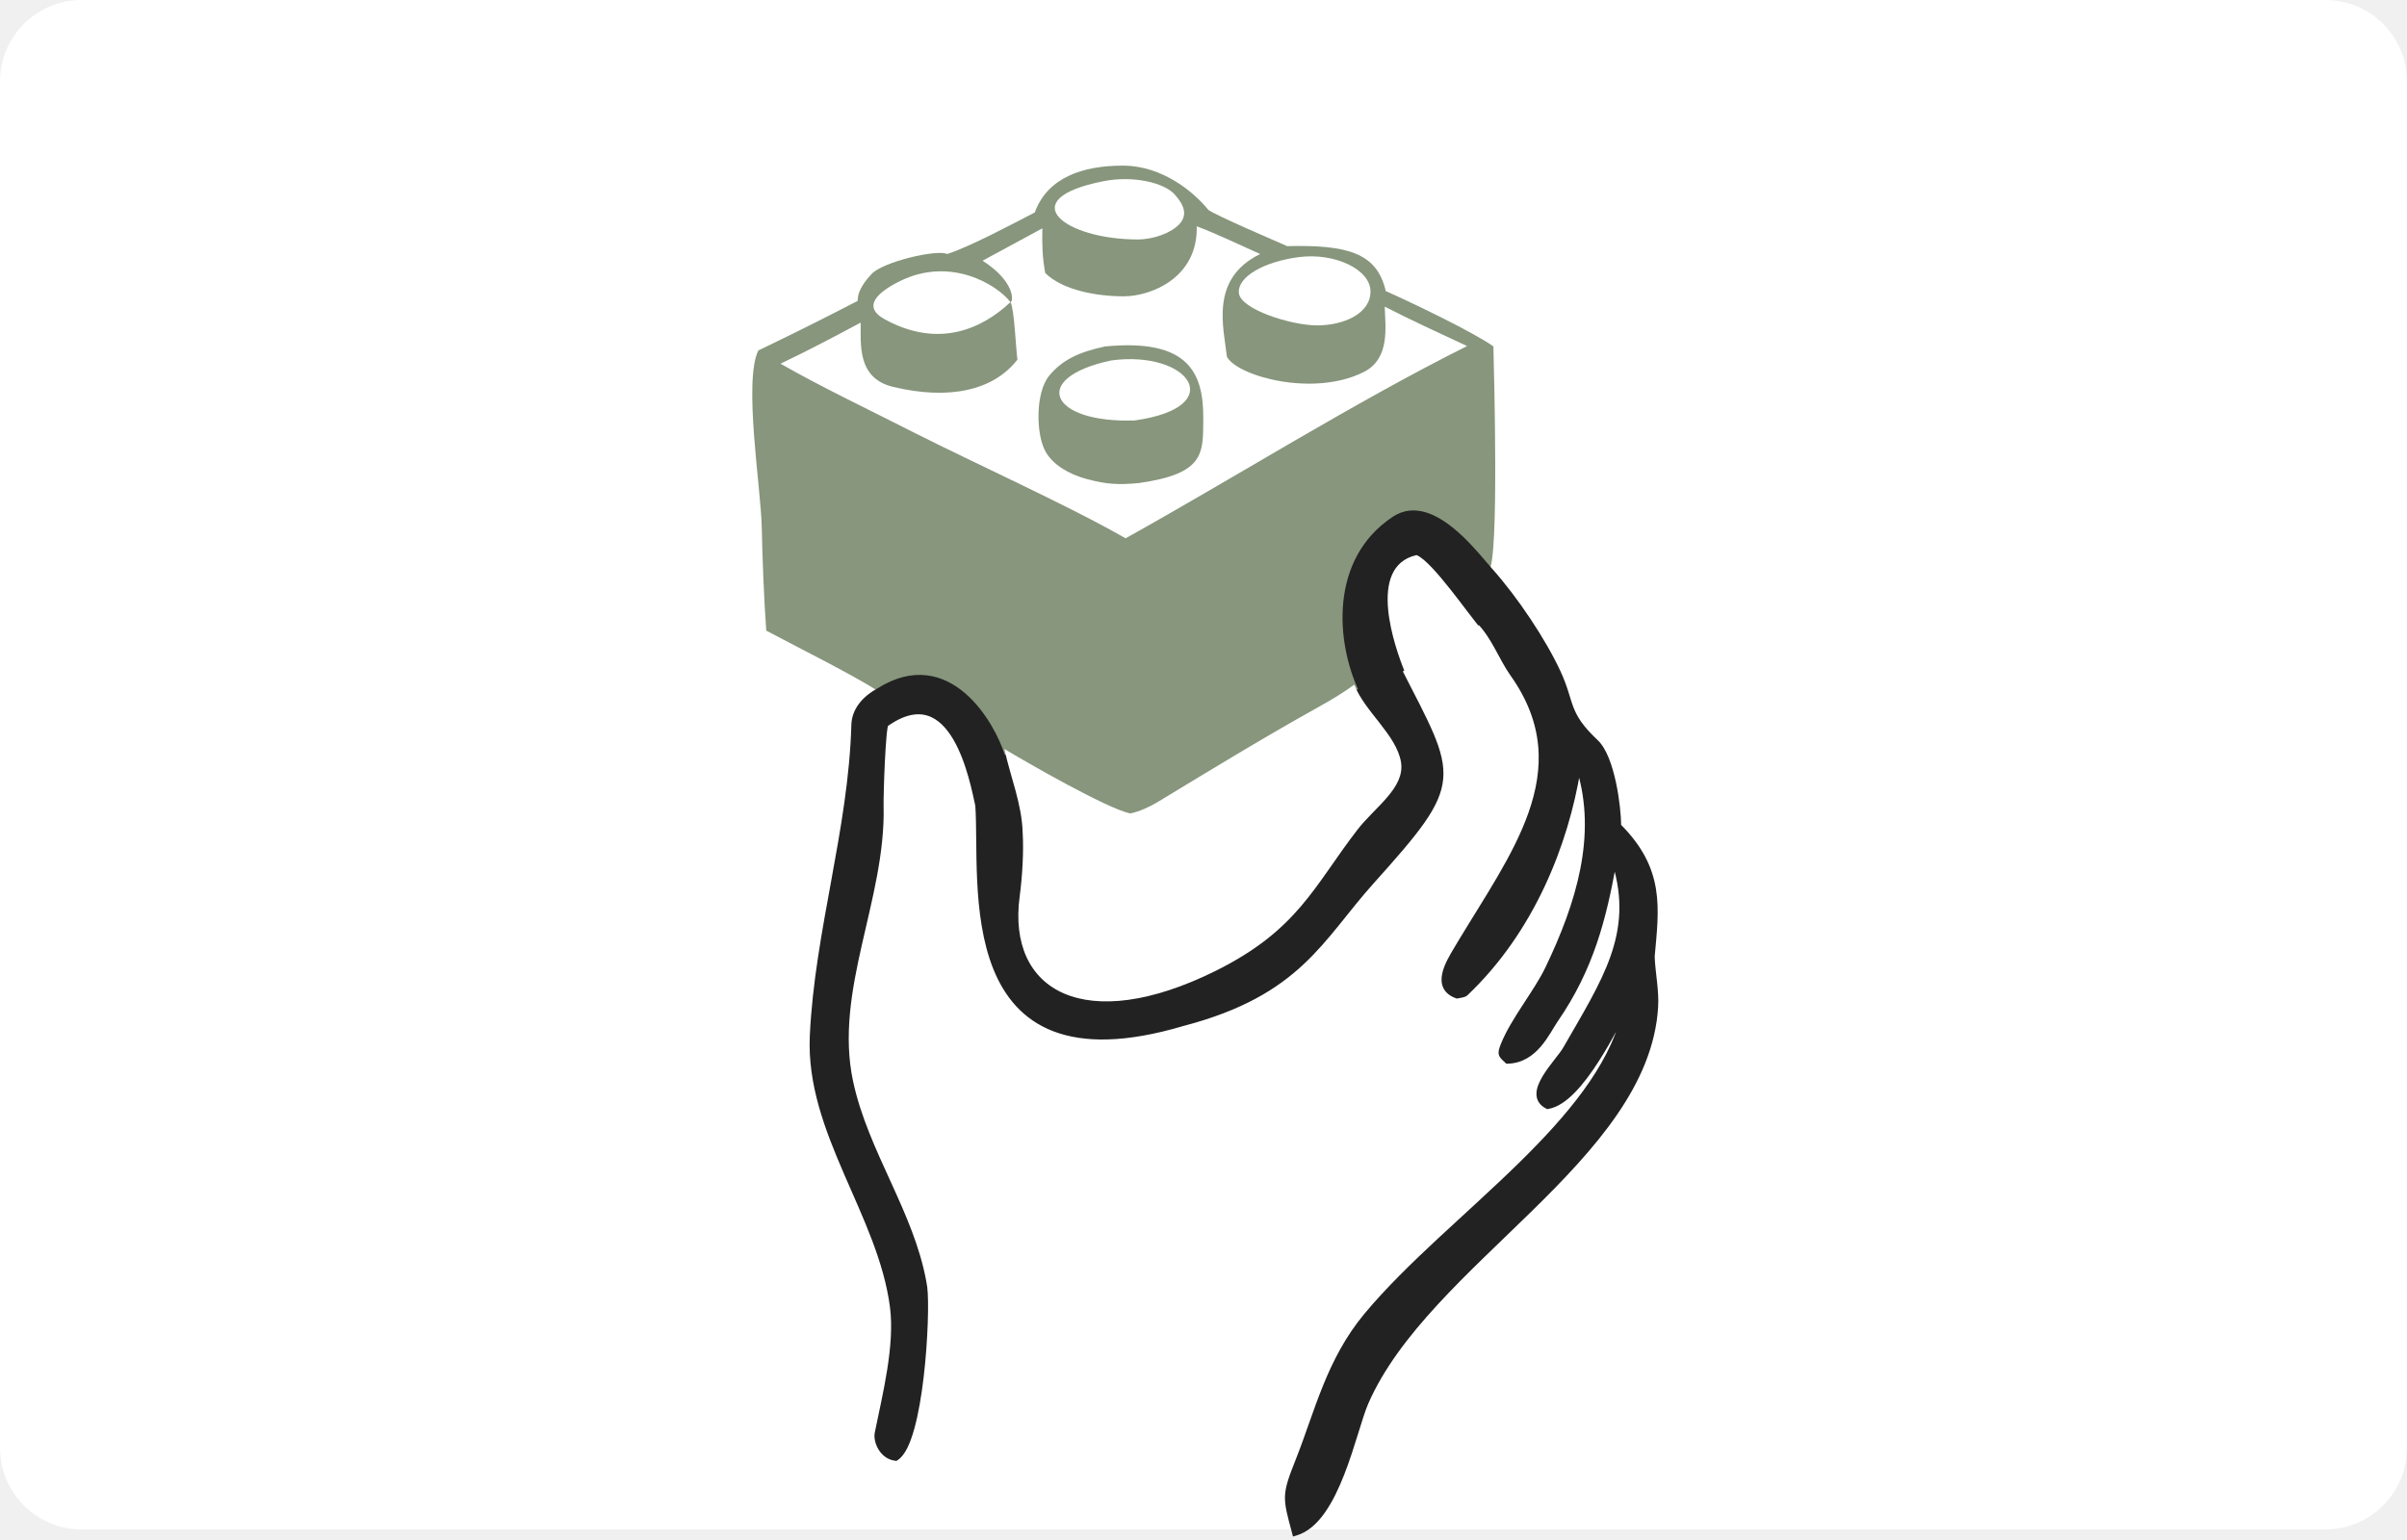
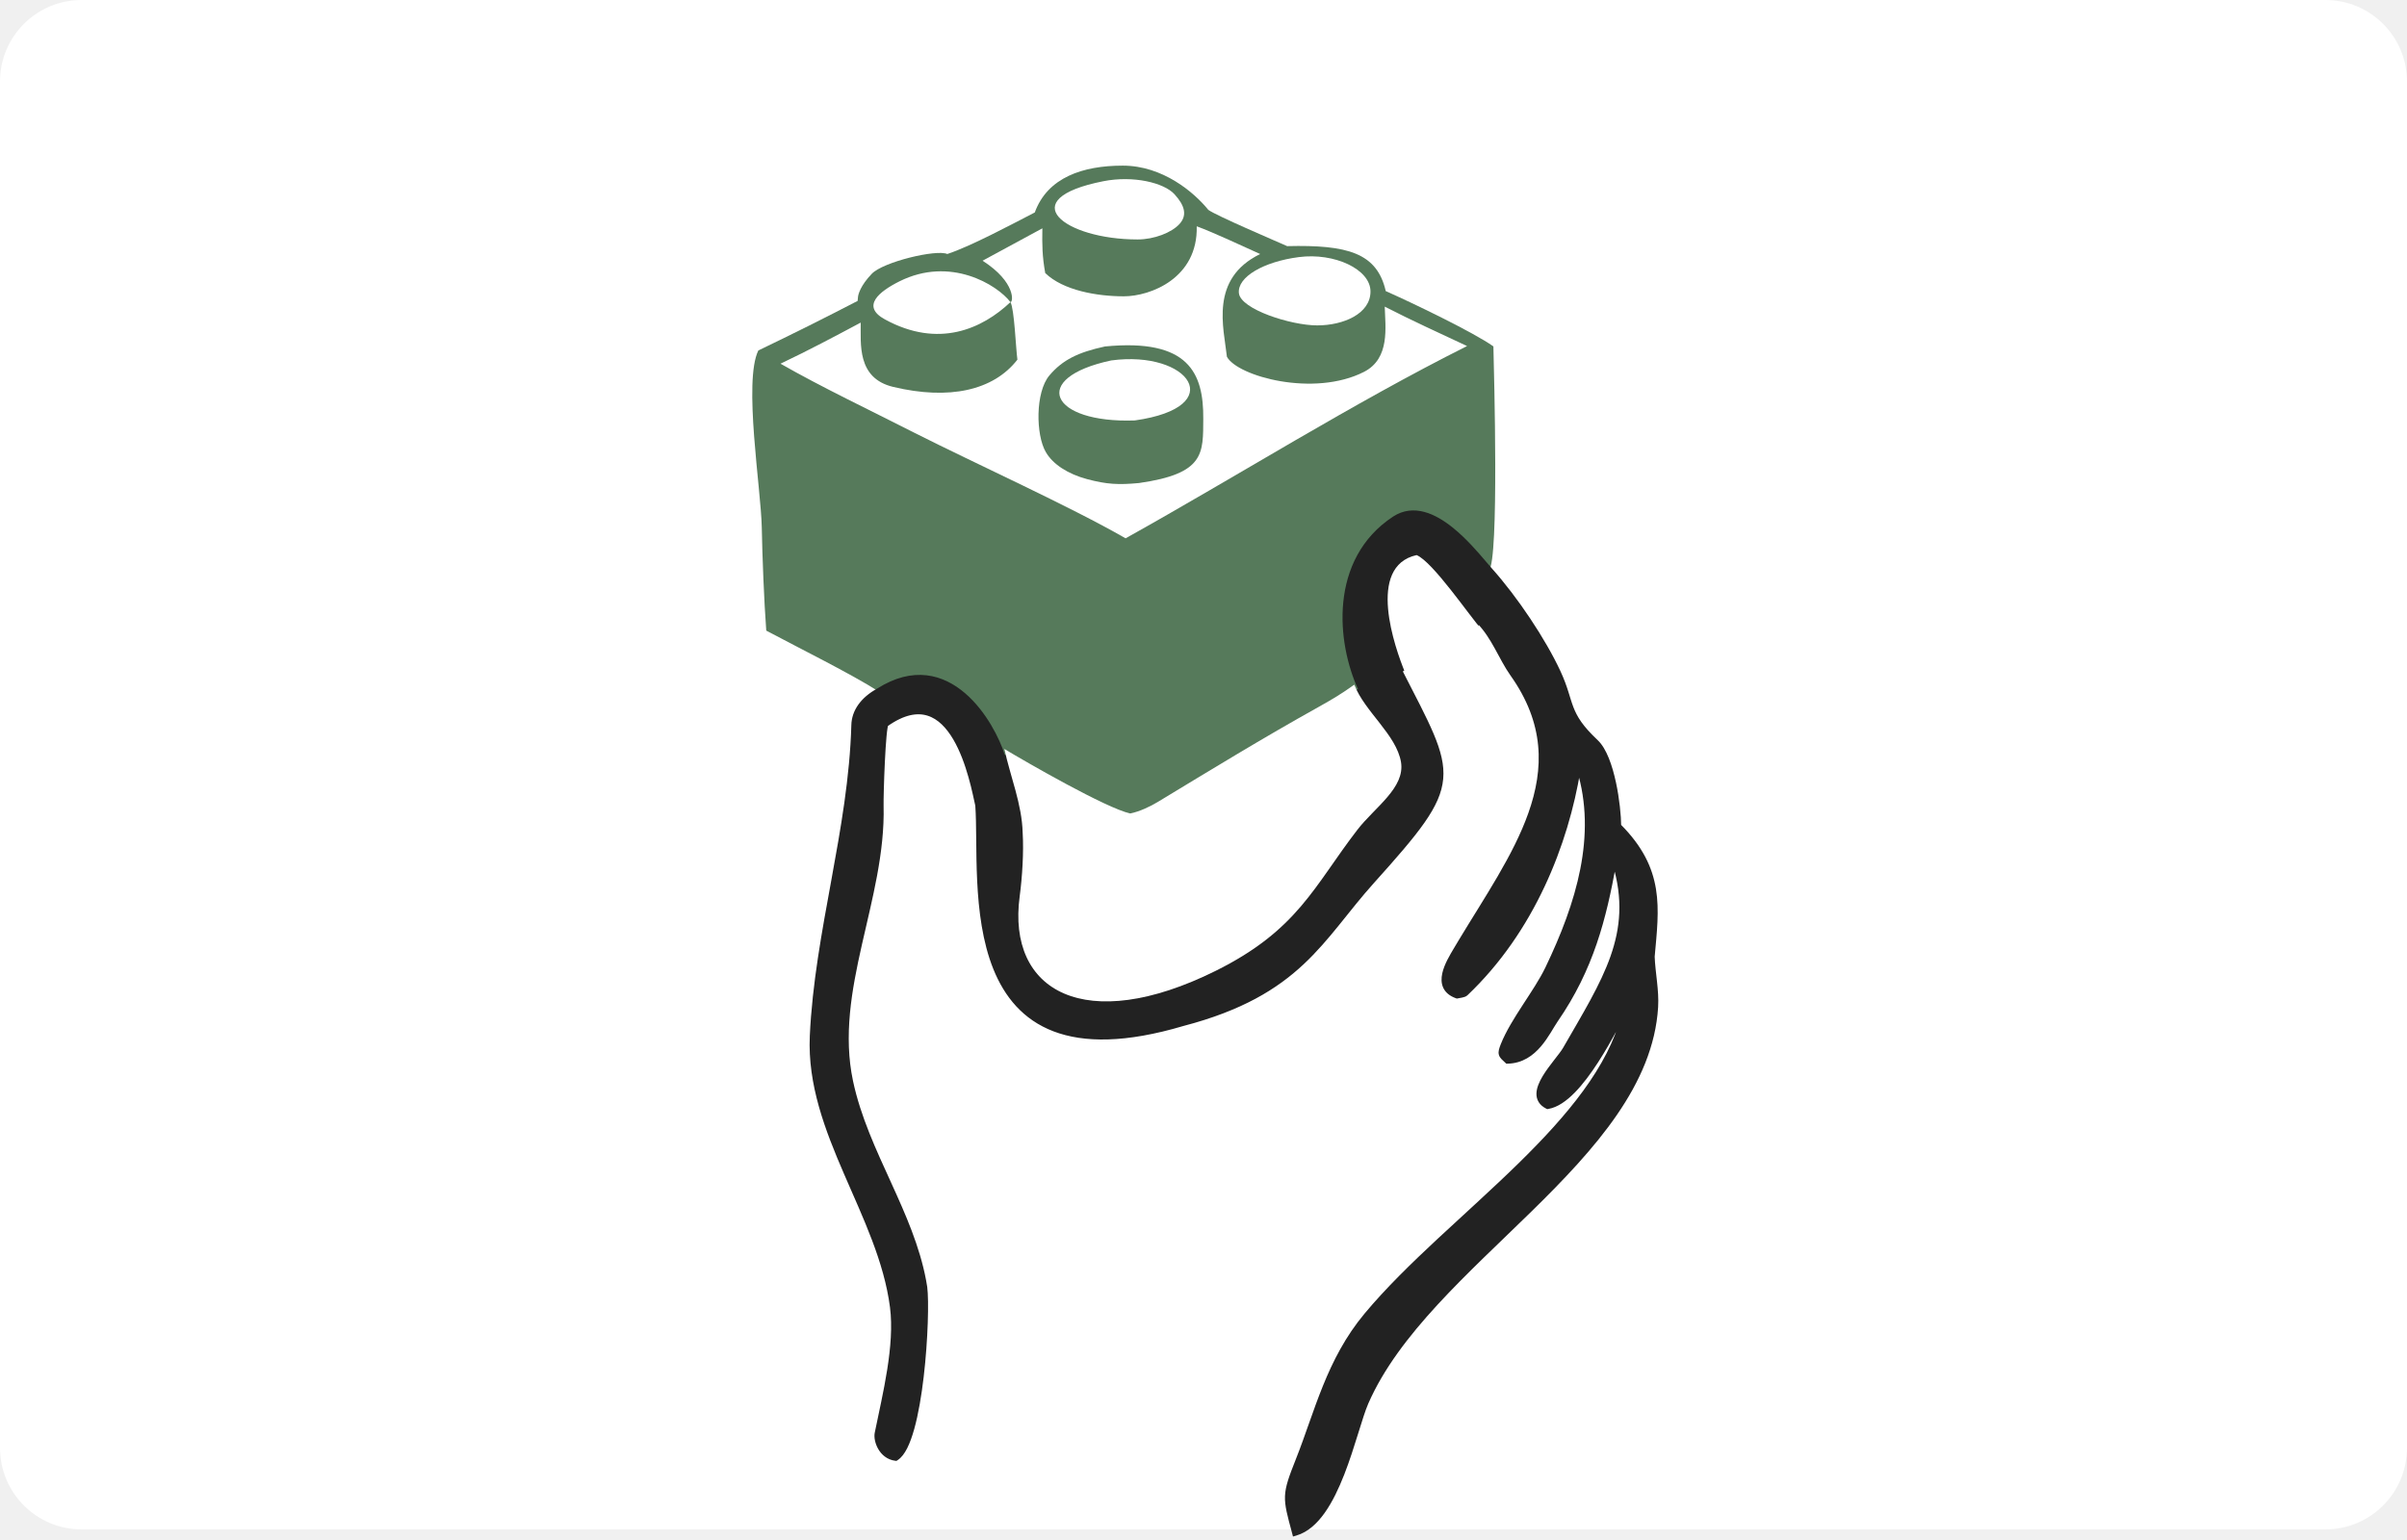
<svg xmlns="http://www.w3.org/2000/svg" width="236" height="151" viewBox="0 0 236 151" fill="none">
  <style>
  .bg { fill: #FFFFFF; }
  .ink-stroked { fill: #222222; stroke: #222222; }
  @media (prefers-color-scheme: dark) {
    .bg { fill: #161716; }
    .ink-stroked { fill: #FFFFFF; stroke: #F2EFE9; }
  }
</style>
  <rect class="bg" width="236" height="150" rx="8" />
-   <path d="M110.087 16.245C114 16.245 117.075 18.859 118.472 20.583C119.271 21.163 124.9 23.56 126.201 24.14C132.122 23.997 135.013 24.803 135.868 28.549C138.39 29.666 144.463 32.579 146.424 33.974C146.483 36.577 146.992 54.89 145.989 55.956C148.527 58.788 151.241 62.88 152.675 65.963C154.09 69.006 153.388 70.007 156.407 72.846C157.99 74.334 158.603 79.217 158.603 81.052C162.904 85.341 162.313 89.023 161.886 93.821C161.944 95.457 162.326 97.134 162.224 98.769C161.309 113.599 139.866 123.729 133.839 137.511C132.62 140.299 131.026 149.084 127.02 150.262C126.091 146.81 126.014 146.688 127.385 143.231C129.263 138.498 130.375 133.48 134.063 129.055C142.256 119.228 157.582 109.831 159.573 98.442C158.364 100.454 154.946 107.872 151.754 108.418C149.531 107.289 152.82 104.232 153.563 102.939C157.531 96.027 160.75 91.347 158.242 84.007C157.24 89.637 156.08 94.711 152.428 100C151.621 101.17 150.477 103.915 147.824 103.972C147.229 103.428 147.139 103.381 147.474 102.538C148.45 100.083 150.706 97.393 151.84 95.032C155.002 88.446 157.084 81.488 154.731 74.744C153.655 82.126 150.353 90.994 143.634 97.366C143.516 97.48 143.081 97.54 142.864 97.577C140.638 96.783 142.135 94.396 142.829 93.222C148.157 84.194 155.247 75.707 148.38 66.041C147.272 64.482 146.549 62.343 145.027 60.829C143.797 62.039 139.023 64.605 137.079 65.712C142.559 76.462 143.346 76.473 134.435 86.385C129.397 91.991 127.347 97.299 115.95 100.286C93.453 106.972 96.51 86.427 95.973 78.97C95.488 76.86 93.639 66.083 86.791 70.963C86.472 71.189 86.259 78.058 86.283 79.024C86.518 88.155 81.382 97.078 83.293 106.09C84.8 113.201 89.466 119.213 90.566 126.274C90.896 128.82 90.228 141.414 87.81 142.921C86.48 142.749 85.973 141.258 86.11 140.584C86.885 136.778 88.098 131.999 87.608 128.174C86.439 119.078 79.321 111.012 79.749 101.616C80.215 91.408 83.535 81.389 83.821 71.125C83.851 69.856 84.638 68.682 86.187 67.835C83.387 66.056 78.338 63.561 75.13 61.849C74.917 59.026 74.742 54.567 74.69 51.729C74.62 47.963 72.868 37.4 74.353 34.373C77.652 32.79 80.897 31.169 84.09 29.511C84.097 29.371 84.109 29.232 84.128 29.092C84.156 28.874 84.354 28.019 85.478 26.85C86.603 25.681 91.806 24.436 92.878 24.912C95.131 24.186 99.333 21.931 101.458 20.837C102.71 17.396 106.174 16.245 110.087 16.245Z" fill="#87967C" />
+   <path d="M110.087 16.245C114 16.245 117.075 18.859 118.472 20.583C119.271 21.163 124.9 23.56 126.201 24.14C132.122 23.997 135.013 24.803 135.868 28.549C138.39 29.666 144.463 32.579 146.424 33.974C146.483 36.577 146.992 54.89 145.989 55.956C148.527 58.788 151.241 62.88 152.675 65.963C154.09 69.006 153.388 70.007 156.407 72.846C157.99 74.334 158.603 79.217 158.603 81.052C162.904 85.341 162.313 89.023 161.886 93.821C161.944 95.457 162.326 97.134 162.224 98.769C161.309 113.599 139.866 123.729 133.839 137.511C132.62 140.299 131.026 149.084 127.02 150.262C126.091 146.81 126.014 146.688 127.385 143.231C129.263 138.498 130.375 133.48 134.063 129.055C142.256 119.228 157.582 109.831 159.573 98.442C158.364 100.454 154.946 107.872 151.754 108.418C149.531 107.289 152.82 104.232 153.563 102.939C157.531 96.027 160.75 91.347 158.242 84.007C157.24 89.637 156.08 94.711 152.428 100C151.621 101.17 150.477 103.915 147.824 103.972C147.229 103.428 147.139 103.381 147.474 102.538C148.45 100.083 150.706 97.393 151.84 95.032C155.002 88.446 157.084 81.488 154.731 74.744C153.655 82.126 150.353 90.994 143.634 97.366C143.516 97.48 143.081 97.54 142.864 97.577C140.638 96.783 142.135 94.396 142.829 93.222C148.157 84.194 155.247 75.707 148.38 66.041C147.272 64.482 146.549 62.343 145.027 60.829C143.797 62.039 139.023 64.605 137.079 65.712C142.559 76.462 143.346 76.473 134.435 86.385C129.397 91.991 127.347 97.299 115.95 100.286C93.453 106.972 96.51 86.427 95.973 78.97C95.488 76.86 93.639 66.083 86.791 70.963C86.472 71.189 86.259 78.058 86.283 79.024C86.518 88.155 81.382 97.078 83.293 106.09C84.8 113.201 89.466 119.213 90.566 126.274C90.896 128.82 90.228 141.414 87.81 142.921C86.48 142.749 85.973 141.258 86.11 140.584C86.885 136.778 88.098 131.999 87.608 128.174C86.439 119.078 79.321 111.012 79.749 101.616C80.215 91.408 83.535 81.389 83.821 71.125C83.851 69.856 84.638 68.682 86.187 67.835C83.387 66.056 78.338 63.561 75.13 61.849C74.917 59.026 74.742 54.567 74.69 51.729C74.62 47.963 72.868 37.4 74.353 34.373C77.652 32.79 80.897 31.169 84.09 29.511C84.097 29.371 84.109 29.232 84.128 29.092C84.156 28.874 84.354 28.019 85.478 26.85C86.603 25.681 91.806 24.436 92.878 24.912C95.131 24.186 99.333 21.931 101.458 20.837C102.71 17.396 106.174 16.245 110.087 16.245Z" fill="#567A5B" />
  <path class="ink-stroked" stroke-width="0.35" d="M136.688 50.81C137.636 50.189 138.634 50.118 139.606 50.378C140.573 50.637 141.514 51.223 142.369 51.916C143.649 52.952 144.77 54.259 145.512 55.133L146.119 55.837L146.12 55.838C148.669 58.682 151.392 62.789 152.834 65.888C153.192 66.658 153.416 67.298 153.598 67.869C153.78 68.442 153.916 68.93 154.103 69.416C154.47 70.373 155.033 71.312 156.527 72.717C156.95 73.115 157.297 73.726 157.581 74.431C157.866 75.139 158.094 75.957 158.271 76.781C158.615 78.386 158.769 80.034 158.776 80.978C160.915 83.127 161.85 85.137 162.19 87.216C162.531 89.295 162.274 91.438 162.062 93.82C162.09 94.627 162.199 95.443 162.289 96.275C162.379 97.104 162.451 97.945 162.399 98.779C161.937 106.27 156.293 112.555 150.071 118.657C146.952 121.716 143.686 124.731 140.817 127.846C137.95 130.96 135.495 134.161 134 137.581C133.7 138.266 133.375 139.326 132.99 140.565C132.607 141.799 132.166 143.201 131.638 144.553C131.11 145.905 130.491 147.216 129.747 148.265C129.004 149.313 128.124 150.119 127.069 150.429L126.897 150.48L126.852 150.306C126.39 148.592 126.128 147.667 126.165 146.74C126.203 145.81 126.54 144.886 127.223 143.165C129.088 138.463 130.216 133.395 133.929 128.942C135.984 126.476 138.486 124.04 141.106 121.598C143.73 119.154 146.471 116.707 149.021 114.208C153.782 109.544 157.832 104.74 159.155 99.543C158.945 99.93 158.707 100.374 158.443 100.856C157.902 101.844 157.26 102.981 156.555 104.074C155.85 105.165 155.077 106.218 154.277 107.034C153.481 107.845 152.637 108.444 151.784 108.589L151.727 108.599L151.675 108.573C151.375 108.42 151.156 108.23 151.015 108.003C150.873 107.776 150.815 107.524 150.819 107.263C150.828 106.75 151.074 106.188 151.396 105.649C151.721 105.105 152.139 104.558 152.517 104.073C152.899 103.581 153.233 103.161 153.411 102.851C157.267 96.134 160.358 91.6 158.289 84.725C157.311 90.089 156.096 94.995 152.571 100.099C152.373 100.387 152.157 100.767 151.89 101.198C151.626 101.623 151.319 102.086 150.951 102.516C150.215 103.377 149.223 104.116 147.828 104.146L147.758 104.148L147.706 104.1C147.561 103.967 147.436 103.855 147.343 103.754C147.248 103.652 147.171 103.546 147.133 103.417C147.094 103.286 147.101 103.151 147.134 103.002C147.167 102.856 147.227 102.683 147.312 102.472C147.807 101.226 148.625 99.926 149.451 98.654C150.282 97.374 151.122 96.123 151.683 94.955C154.731 88.606 156.751 81.953 154.791 75.495C153.605 82.752 150.29 91.292 143.755 97.491C143.698 97.545 143.621 97.581 143.555 97.605C143.484 97.631 143.404 97.652 143.325 97.669C143.169 97.705 142.997 97.731 142.895 97.749L142.85 97.756L142.806 97.741C142.216 97.53 141.849 97.204 141.663 96.798C141.48 96.397 141.485 95.945 141.581 95.503C141.771 94.627 142.337 93.71 142.679 93.131L143.185 92.284C145.734 88.055 148.538 83.971 150.013 79.811C151.578 75.395 151.631 70.918 148.237 66.141C147.676 65.351 147.21 64.41 146.706 63.502C146.225 62.635 145.704 61.788 145.02 61.074C144.692 61.367 144.206 61.717 143.636 62.092C142.981 62.523 142.205 62.993 141.409 63.459C139.896 64.346 138.297 65.223 137.312 65.781C138.643 68.389 139.697 70.37 140.393 72.014C141.102 73.692 141.448 75.043 141.328 76.377C141.208 77.713 140.623 79.01 139.521 80.585C138.421 82.158 136.792 84.025 134.565 86.501C133.31 87.898 132.242 89.276 131.16 90.612C130.08 91.946 128.99 93.236 127.697 94.445C125.107 96.868 121.718 98.955 115.994 100.455L115.993 100.454C110.354 102.129 106.286 102.108 103.352 100.987C100.409 99.863 98.635 97.644 97.564 94.996C96.496 92.352 96.124 89.27 95.983 86.394C95.913 84.955 95.9 83.563 95.889 82.301C95.877 81.042 95.865 79.916 95.799 78.993C95.551 77.908 94.972 74.74 93.617 72.432C92.937 71.274 92.077 70.362 90.994 70.024C89.924 69.69 88.588 69.901 86.914 71.088C86.91 71.097 86.906 71.111 86.9 71.129C86.884 71.182 86.867 71.26 86.85 71.363C86.814 71.567 86.78 71.853 86.748 72.197C86.684 72.884 86.628 73.791 86.583 74.723C86.493 76.59 86.447 78.542 86.459 79.018C86.577 83.611 85.344 88.152 84.331 92.639C83.315 97.137 82.518 101.587 83.464 106.052C84.213 109.585 85.747 112.848 87.241 116.127C88.639 119.195 90.003 122.278 90.625 125.583L90.739 126.247V126.25C90.907 127.545 90.821 131.348 90.393 135.006C90.178 136.838 89.876 138.644 89.476 140.088C89.275 140.81 89.049 141.448 88.793 141.956C88.539 142.459 88.245 142.855 87.902 143.069L87.85 143.102L87.788 143.094C87.056 142.999 86.554 142.539 86.259 142.027C85.967 141.521 85.859 140.937 85.939 140.548C86.327 138.639 86.823 136.502 87.161 134.358C87.499 132.215 87.677 130.083 87.435 128.196C86.854 123.679 84.796 119.416 82.919 115.076C81.047 110.748 79.358 106.349 79.574 101.607C79.808 96.489 80.757 91.42 81.681 86.359C82.605 81.294 83.504 76.235 83.647 71.119C83.679 69.77 84.516 68.548 86.103 67.68C87.825 66.588 89.404 66.243 90.82 66.405C92.237 66.566 93.472 67.232 94.512 68.124C96.555 69.88 97.868 72.539 98.358 74.114C99.472 74.759 101.981 76.124 104.517 77.397C105.806 78.044 107.1 78.667 108.22 79.161C109.32 79.645 110.239 79.998 110.817 80.129C111.707 79.95 112.733 79.471 113.423 79.065C118.611 76.015 123.761 72.952 129.162 70.03C130.535 69.287 132.17 68.463 133.367 67.649C132.275 65.295 131.569 62.141 131.88 59.064C132.197 55.922 133.576 52.851 136.688 50.81Z" />
  <path class="bg" d="M132.785 67.15C133.796 69.796 136.907 72.048 137.365 74.746C137.776 77.273 134.798 79.166 133.085 81.388C128.835 86.901 127.261 91.218 119.171 95.23C106.451 101.538 98.717 97.264 99.978 87.905C100.227 86.048 100.385 83.564 100.27 81.679C100.199 78.862 99.066 76.19 98.478 73.459C100.654 74.764 108.434 79.253 110.815 79.784C111.741 79.599 112.803 79.086 113.51 78.658C118.699 75.517 123.845 72.366 129.243 69.36C130.654 68.574 131.568 68.023 132.785 67.15Z" />
  <path class="bg" d="M137.752 65.937C136.772 63.548 133.938 55.544 138.894 54.441C140.491 55.103 144.103 60.437 145.303 61.78C144.074 62.99 139.696 64.83 137.752 65.937Z" />
  <path class="bg" d="M117.336 22.195C118.989 22.797 121.901 24.178 123.556 24.914C118.577 27.346 119.988 32.149 120.296 34.993C121.347 36.91 128.82 38.976 133.732 36.474C136.322 35.155 135.822 32.057 135.77 30.073C138.324 31.393 141.176 32.687 143.842 33.94C132.609 39.566 121.279 46.712 110.361 52.797C104.919 49.666 95.715 45.509 89.607 42.423C85.301 40.228 80.591 37.995 76.527 35.67C79.325 34.338 81.727 33.061 84.389 31.639C84.419 33.678 83.982 37.087 87.57 37.946C93.058 39.259 97.403 38.305 99.754 35.273C99.6 34.193 99.456 30.294 99.073 29.631C96.311 32.248 92.025 34.206 86.757 31.322C84.41 30.037 86.184 28.594 88.198 27.59C93.169 25.11 97.753 27.912 99.073 29.631C99.339 29.683 99.646 27.693 96.34 25.569L102.201 22.394C102.174 24.079 102.187 25.116 102.482 26.781C104.246 28.495 107.585 29.062 110.186 29.062C112.787 29.062 117.464 27.292 117.336 22.195Z" />
-   <path d="M108.341 33.981C116.565 33.178 118.008 36.599 117.978 41.065C117.955 44.459 118.154 46.452 111.675 47.375C109.641 47.565 108.507 47.502 106.59 46.994C104.689 46.485 103.224 45.526 102.544 44.345C101.549 42.661 101.504 38.464 102.889 36.824C104.182 35.294 105.71 34.55 108.341 33.981Z" fill="#87967C" />
+   <path d="M108.341 33.981C116.565 33.178 118.008 36.599 117.978 41.065C117.955 44.459 118.154 46.452 111.675 47.375C109.641 47.565 108.507 47.502 106.59 46.994C104.689 46.485 103.224 45.526 102.544 44.345C101.549 42.661 101.504 38.464 102.889 36.824C104.182 35.294 105.71 34.55 108.341 33.981Z" fill="#567A5B" />
  <path class="bg" d="M108.953 35.351C116.615 34.316 120.582 39.923 111.265 41.236C102.974 41.532 100.886 37.069 108.953 35.351Z" />
  <path class="bg" d="M127.36 25.214C130.833 24.764 134.373 26.405 134.373 28.588C134.373 30.771 131.726 31.914 129.149 31.914C126.572 31.914 121.642 30.334 121.471 28.753C121.3 27.173 123.887 25.663 127.36 25.214Z" />
  <path class="bg" d="M108.183 17.773C111.125 17.192 114.127 17.924 115.157 19.052C116.187 20.18 116.412 21.124 115.647 21.967C114.883 22.809 113.177 23.485 111.537 23.485C104.368 23.485 99.228 19.54 108.183 17.773Z" />
</svg>
